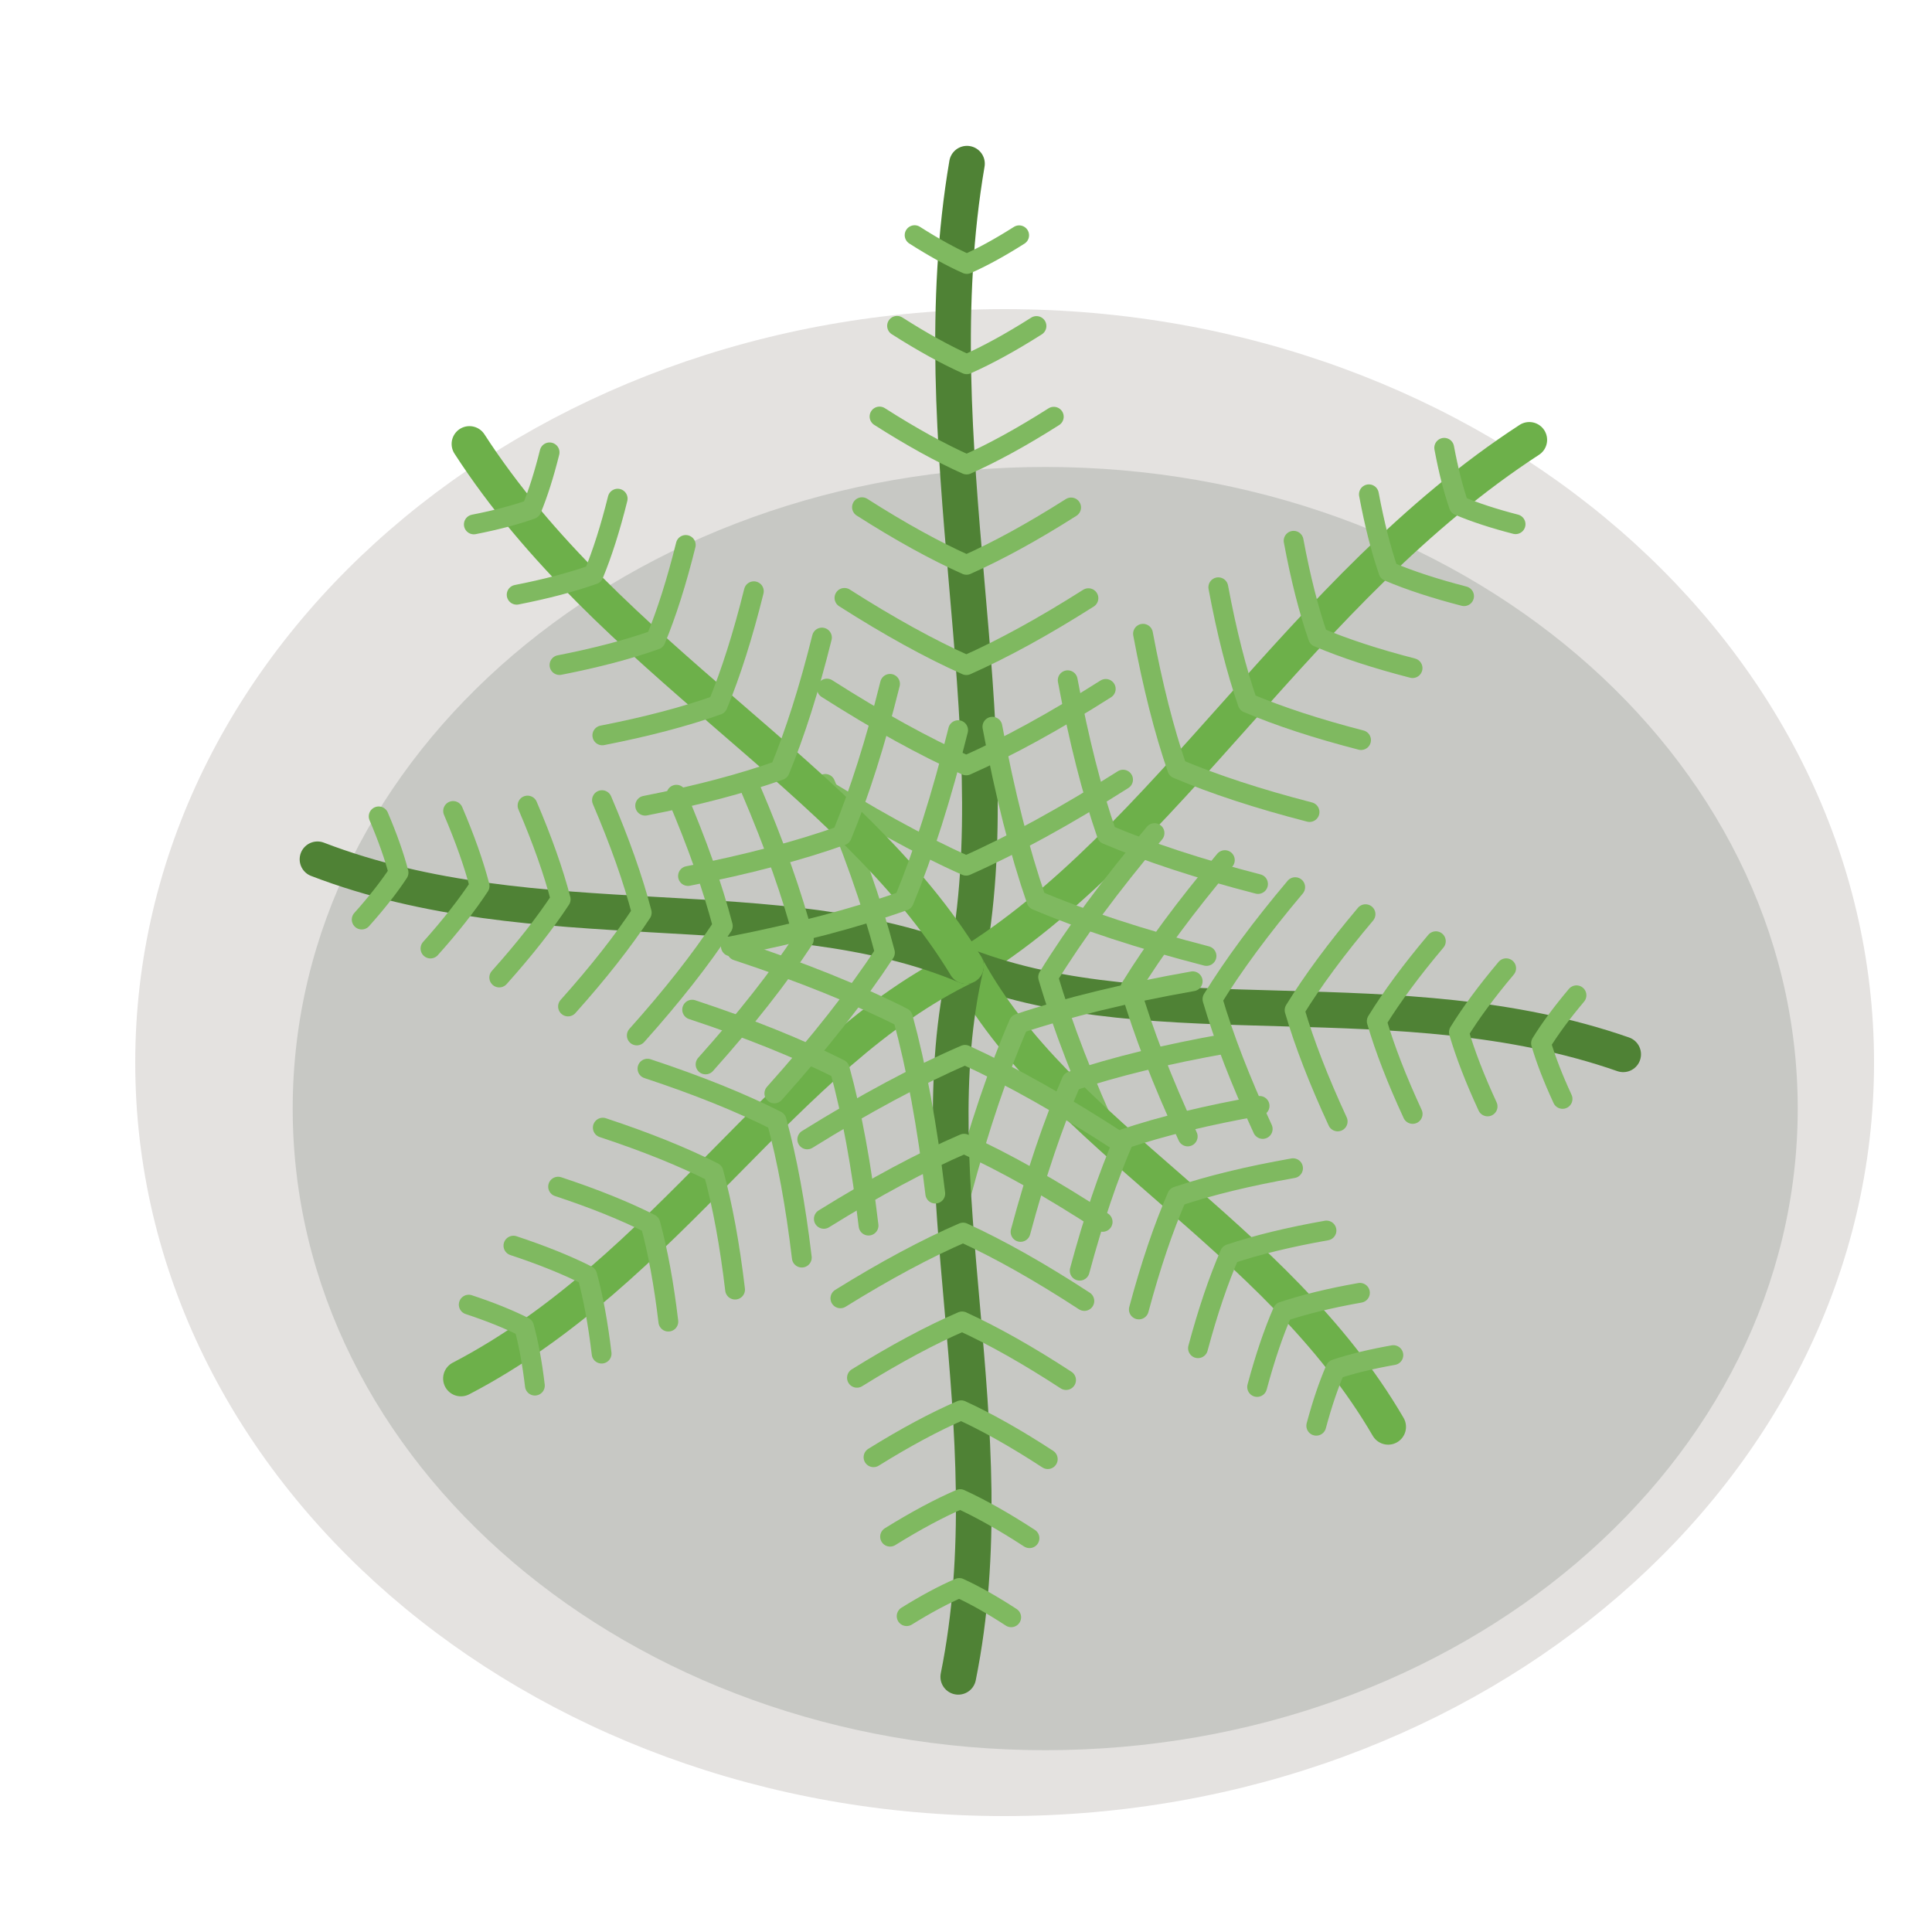
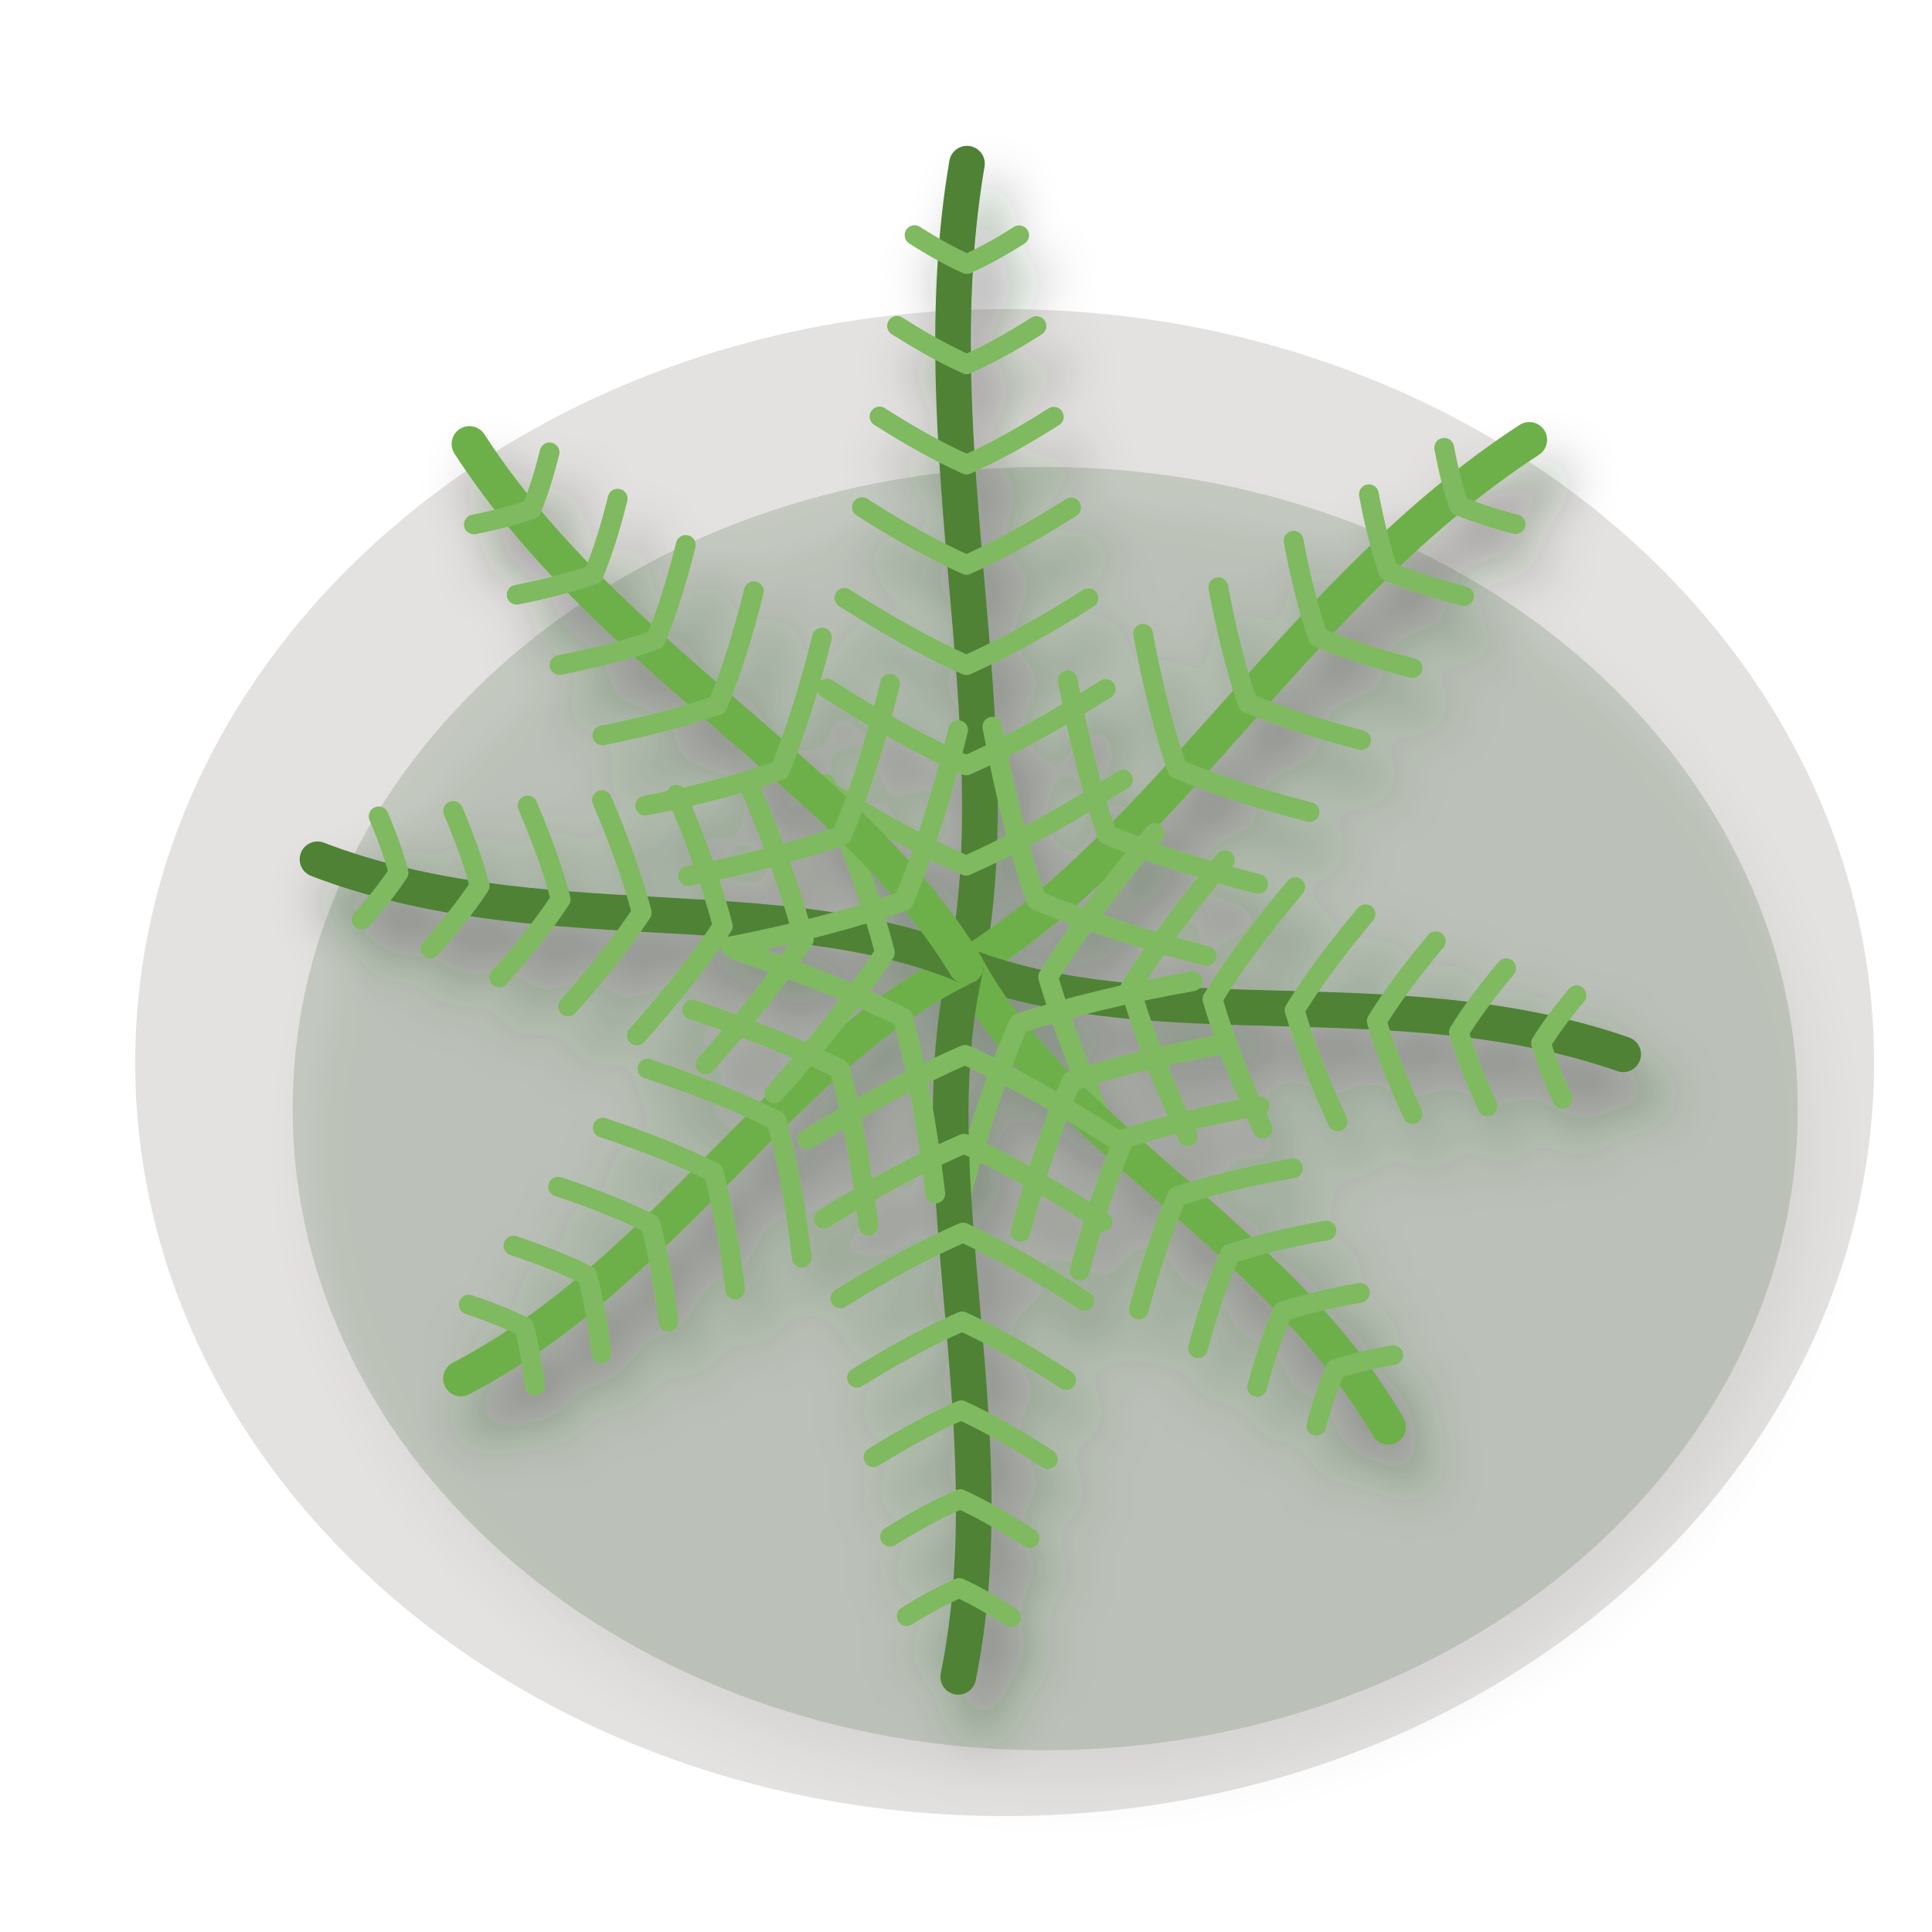
<svg xmlns="http://www.w3.org/2000/svg" viewBox="-50 -50 100 100" width="100" height="100" role="img" aria-label="Finocchio">
+   <defs data-botanical-realism="v2">
+     <filter id="botanicalDepth" x="-28%" y="-28%" width="168%" height="176%" color-interpolation-filters="sRGB">
+       <feGaussianBlur in="SourceAlpha" stdDeviation="1.15" result="softAlpha" />
+       <feSpecularLighting in="softAlpha" surfaceScale="3.2" specularConstant="0.32" specularExponent="18" lighting-color="#fffbe8" result="specular">
+         <feDistantLight azimuth="225" elevation="58" />
+       </feSpecularLighting>
+       <feComposite in="specular" in2="SourceAlpha" operator="in" result="specularClipped" />
+       <feBlend in="SourceGraphic" in2="specularClipped" mode="screen" result="litPlant" />
+       <feDropShadow in="litPlant" dx="1.1" dy="2.1" stdDeviation="1.35" flood-color="#132315" flood-opacity="0.38" />
+     </filter>
+   </defs>
  <ellipse cx="2" cy="5" rx="45" ry="39" fill="#2f1d10" opacity=".13" />
-   <g class="plant-glyph plant-glyph--piumosa" style="isolation:isolate">
+   <g class="plant-glyph plant-glyph--piumosa" style="isolation:isolate;filter:url(#botanicalDepth)">
    <ellipse cx="4.1" cy="7.38" rx="38.95" ry="33.21" fill="#112718" opacity="0.14" />
    <g transform="rotate(0.06935876)">
      <path d="M0 0 C2.46 -12.458 -2.46 -26.993 0 -41.528" fill="none" stroke="#4f8235" stroke-width="1.845" stroke-linecap="round" />
      <path d="M0 -5.191 q3.653 -1.624 8.118 -4.465 M0 -5.191 q-3.653 -1.624 -8.118 -4.465" fill="none" stroke="#7fb960" stroke-width="1.025" stroke-linecap="round" />
      <path d="M0 -10.382 q3.247 -1.443 7.216 -3.969 M0 -10.382 q-3.247 -1.443 -7.216 -3.969" fill="none" stroke="#7fb960" stroke-width="1.025" stroke-linecap="round" />
      <path d="M0 -15.573 q2.841 -1.263 6.314 -3.473 M0 -15.573 q-2.841 -1.263 -6.314 -3.473" fill="none" stroke="#7fb960" stroke-width="1.025" stroke-linecap="round" />
      <path d="M0 -20.764 q2.435 -1.082 5.412 -2.977 M0 -20.764 q-2.435 -1.082 -5.412 -2.977" fill="none" stroke="#7fb960" stroke-width="1.025" stroke-linecap="round" />
      <path d="M0 -25.955 q2.03 -0.902 4.51 -2.481 M0 -25.955 q-2.03 -0.902 -4.51 -2.481" fill="none" stroke="#7fb960" stroke-width="1.025" stroke-linecap="round" />
      <path d="M0 -31.146 q1.624 -0.722 3.608 -1.984 M0 -31.146 q-1.624 -0.722 -3.608 -1.984" fill="none" stroke="#7fb960" stroke-width="1.025" stroke-linecap="round" />
      <path d="M0 -36.337 q1.218 -0.541 2.706 -1.488 M0 -36.337 q-1.218 -0.541 -2.706 -1.488" fill="none" stroke="#7fb960" stroke-width="1.025" stroke-linecap="round" />
    </g>
    <g transform="rotate(46.95315)">
      <path d="M0 0 C2.46 -11.969 -2.46 -25.932 0 -39.896" fill="none" stroke="#6db04a" stroke-width="1.845" stroke-linecap="round" />
      <path d="M0 -4.987 q3.653 -1.624 8.118 -4.465 M0 -4.987 q-3.653 -1.624 -8.118 -4.465" fill="none" stroke="#7fb960" stroke-width="1.025" stroke-linecap="round" />
      <path d="M0 -9.974 q3.247 -1.443 7.216 -3.969 M0 -9.974 q-3.247 -1.443 -7.216 -3.969" fill="none" stroke="#7fb960" stroke-width="1.025" stroke-linecap="round" />
      <path d="M0 -14.961 q2.841 -1.263 6.314 -3.473 M0 -14.961 q-2.841 -1.263 -6.314 -3.473" fill="none" stroke="#7fb960" stroke-width="1.025" stroke-linecap="round" />
      <path d="M0 -19.948 q2.435 -1.082 5.412 -2.977 M0 -19.948 q-2.435 -1.082 -5.412 -2.977" fill="none" stroke="#7fb960" stroke-width="1.025" stroke-linecap="round" />
      <path d="M0 -24.935 q2.03 -0.902 4.51 -2.481 M0 -24.935 q-2.03 -0.902 -4.51 -2.481" fill="none" stroke="#7fb960" stroke-width="1.025" stroke-linecap="round" />
      <path d="M0 -29.922 q1.624 -0.722 3.608 -1.984 M0 -29.922 q-1.624 -0.722 -3.608 -1.984" fill="none" stroke="#7fb960" stroke-width="1.025" stroke-linecap="round" />
      <path d="M0 -34.909 q1.218 -0.541 2.706 -1.488 M0 -34.909 q-1.218 -0.541 -2.706 -1.488" fill="none" stroke="#7fb960" stroke-width="1.025" stroke-linecap="round" />
    </g>
    <g transform="rotate(97.65294)">
      <path d="M0 0 C2.46 -10.296 -2.46 -22.309 0 -34.321" fill="none" stroke="#4f8235" stroke-width="1.845" stroke-linecap="round" />
      <path d="M0 -4.29 q3.653 -1.624 8.118 -4.465 M0 -4.29 q-3.653 -1.624 -8.118 -4.465" fill="none" stroke="#7fb960" stroke-width="1.025" stroke-linecap="round" />
      <path d="M0 -8.58 q3.247 -1.443 7.216 -3.969 M0 -8.58 q-3.247 -1.443 -7.216 -3.969" fill="none" stroke="#7fb960" stroke-width="1.025" stroke-linecap="round" />
      <path d="M0 -12.871 q2.841 -1.263 6.314 -3.473 M0 -12.871 q-2.841 -1.263 -6.314 -3.473" fill="none" stroke="#7fb960" stroke-width="1.025" stroke-linecap="round" />
      <path d="M0 -17.161 q2.435 -1.082 5.412 -2.977 M0 -17.161 q-2.435 -1.082 -5.412 -2.977" fill="none" stroke="#7fb960" stroke-width="1.025" stroke-linecap="round" />
      <path d="M0 -21.451 q2.03 -0.902 4.51 -2.481 M0 -21.451 q-2.03 -0.902 -4.51 -2.481" fill="none" stroke="#7fb960" stroke-width="1.025" stroke-linecap="round" />
      <path d="M0 -25.741 q1.624 -0.722 3.608 -1.984 M0 -25.741 q-1.624 -0.722 -3.608 -1.984" fill="none" stroke="#7fb960" stroke-width="1.025" stroke-linecap="round" />
      <path d="M0 -30.031 q1.218 -0.541 2.706 -1.488 M0 -30.031 q-1.218 -0.541 -2.706 -1.488" fill="none" stroke="#7fb960" stroke-width="1.025" stroke-linecap="round" />
    </g>
    <g transform="rotate(137.5073)">
      <path d="M0 0 C2.46 -9.705 -2.46 -21.027 0 -32.349" fill="none" stroke="#6db04a" stroke-width="1.845" stroke-linecap="round" />
      <path d="M0 -4.044 q3.653 -1.624 8.118 -4.465 M0 -4.044 q-3.653 -1.624 -8.118 -4.465" fill="none" stroke="#7fb960" stroke-width="1.025" stroke-linecap="round" />
      <path d="M0 -8.087 q3.247 -1.443 7.216 -3.969 M0 -8.087 q-3.247 -1.443 -7.216 -3.969" fill="none" stroke="#7fb960" stroke-width="1.025" stroke-linecap="round" />
      <path d="M0 -12.131 q2.841 -1.263 6.314 -3.473 M0 -12.131 q-2.841 -1.263 -6.314 -3.473" fill="none" stroke="#7fb960" stroke-width="1.025" stroke-linecap="round" />
      <path d="M0 -16.175 q2.435 -1.082 5.412 -2.977 M0 -16.175 q-2.435 -1.082 -5.412 -2.977" fill="none" stroke="#7fb960" stroke-width="1.025" stroke-linecap="round" />
      <path d="M0 -20.218 q2.03 -0.902 4.51 -2.481 M0 -20.218 q-2.03 -0.902 -4.51 -2.481" fill="none" stroke="#7fb960" stroke-width="1.025" stroke-linecap="round" />
      <path d="M0 -24.262 q1.624 -0.722 3.608 -1.984 M0 -24.262 q-1.624 -0.722 -3.608 -1.984" fill="none" stroke="#7fb960" stroke-width="1.025" stroke-linecap="round" />
      <path d="M0 -28.305 q1.218 -0.541 2.706 -1.488 M0 -28.305 q-1.218 -0.541 -2.706 -1.488" fill="none" stroke="#7fb960" stroke-width="1.025" stroke-linecap="round" />
    </g>
    <g transform="rotate(180.6234)">
      <path d="M0 0 C2.46 -11.038 -2.46 -23.916 0 -36.794" fill="none" stroke="#4f8235" stroke-width="1.845" stroke-linecap="round" />
      <path d="M0 -4.599 q3.653 -1.624 8.118 -4.465 M0 -4.599 q-3.653 -1.624 -8.118 -4.465" fill="none" stroke="#7fb960" stroke-width="1.025" stroke-linecap="round" />
      <path d="M0 -9.198 q3.247 -1.443 7.216 -3.969 M0 -9.198 q-3.247 -1.443 -7.216 -3.969" fill="none" stroke="#7fb960" stroke-width="1.025" stroke-linecap="round" />
      <path d="M0 -13.798 q2.841 -1.263 6.314 -3.473 M0 -13.798 q-2.841 -1.263 -6.314 -3.473" fill="none" stroke="#7fb960" stroke-width="1.025" stroke-linecap="round" />
      <path d="M0 -18.397 q2.435 -1.082 5.412 -2.977 M0 -18.397 q-2.435 -1.082 -5.412 -2.977" fill="none" stroke="#7fb960" stroke-width="1.025" stroke-linecap="round" />
      <path d="M0 -22.996 q2.03 -0.902 4.51 -2.481 M0 -22.996 q-2.03 -0.902 -4.51 -2.481" fill="none" stroke="#7fb960" stroke-width="1.025" stroke-linecap="round" />
      <path d="M0 -27.595 q1.624 -0.722 3.608 -1.984 M0 -27.595 q-1.624 -0.722 -3.608 -1.984" fill="none" stroke="#7fb960" stroke-width="1.025" stroke-linecap="round" />
      <path d="M0 -32.195 q1.218 -0.541 2.706 -1.488 M0 -32.195 q-1.218 -0.541 -2.706 -1.488" fill="none" stroke="#7fb960" stroke-width="1.025" stroke-linecap="round" />
    </g>
    <g transform="rotate(230.7593)">
      <path d="M0 0 C2.46 -10.126 -2.46 -21.939 0 -33.753" fill="none" stroke="#6db04a" stroke-width="1.845" stroke-linecap="round" />
      <path d="M0 -4.219 q3.653 -1.624 8.118 -4.465 M0 -4.219 q-3.653 -1.624 -8.118 -4.465" fill="none" stroke="#7fb960" stroke-width="1.025" stroke-linecap="round" />
      <path d="M0 -8.438 q3.247 -1.443 7.216 -3.969 M0 -8.438 q-3.247 -1.443 -7.216 -3.969" fill="none" stroke="#7fb960" stroke-width="1.025" stroke-linecap="round" />
      <path d="M0 -12.657 q2.841 -1.263 6.314 -3.473 M0 -12.657 q-2.841 -1.263 -6.314 -3.473" fill="none" stroke="#7fb960" stroke-width="1.025" stroke-linecap="round" />
      <path d="M0 -16.876 q2.435 -1.082 5.412 -2.977 M0 -16.876 q-2.435 -1.082 -5.412 -2.977" fill="none" stroke="#7fb960" stroke-width="1.025" stroke-linecap="round" />
      <path d="M0 -21.095 q2.03 -0.902 4.51 -2.481 M0 -21.095 q-2.03 -0.902 -4.51 -2.481" fill="none" stroke="#7fb960" stroke-width="1.025" stroke-linecap="round" />
      <path d="M0 -25.315 q1.624 -0.722 3.608 -1.984 M0 -25.315 q-1.624 -0.722 -3.608 -1.984" fill="none" stroke="#7fb960" stroke-width="1.025" stroke-linecap="round" />
      <path d="M0 -29.534 q1.218 -0.541 2.706 -1.488 M0 -29.534 q-1.218 -0.541 -2.706 -1.488" fill="none" stroke="#7fb960" stroke-width="1.025" stroke-linecap="round" />
    </g>
    <g transform="rotate(279.3436)">
      <path d="M0 0 C2.46 -10.206 -2.46 -22.112 0 -34.018" fill="none" stroke="#4f8235" stroke-width="1.845" stroke-linecap="round" />
      <path d="M0 -4.252 q3.653 -1.624 8.118 -4.465 M0 -4.252 q-3.653 -1.624 -8.118 -4.465" fill="none" stroke="#7fb960" stroke-width="1.025" stroke-linecap="round" />
      <path d="M0 -8.505 q3.247 -1.443 7.216 -3.969 M0 -8.505 q-3.247 -1.443 -7.216 -3.969" fill="none" stroke="#7fb960" stroke-width="1.025" stroke-linecap="round" />
      <path d="M0 -12.757 q2.841 -1.263 6.314 -3.473 M0 -12.757 q-2.841 -1.263 -6.314 -3.473" fill="none" stroke="#7fb960" stroke-width="1.025" stroke-linecap="round" />
      <path d="M0 -17.009 q2.435 -1.082 5.412 -2.977 M0 -17.009 q-2.435 -1.082 -5.412 -2.977" fill="none" stroke="#7fb960" stroke-width="1.025" stroke-linecap="round" />
      <path d="M0 -21.261 q2.03 -0.902 4.51 -2.481 M0 -21.261 q-2.03 -0.902 -4.51 -2.481" fill="none" stroke="#7fb960" stroke-width="1.025" stroke-linecap="round" />
      <path d="M0 -25.514 q1.624 -0.722 3.608 -1.984 M0 -25.514 q-1.624 -0.722 -3.608 -1.984" fill="none" stroke="#7fb960" stroke-width="1.025" stroke-linecap="round" />
      <path d="M0 -29.766 q1.218 -0.541 2.706 -1.488 M0 -29.766 q-1.218 -0.541 -2.706 -1.488" fill="none" stroke="#7fb960" stroke-width="1.025" stroke-linecap="round" />
    </g>
    <g transform="rotate(316.4334)">
      <path d="M0 0 C2.46 -11.188 -2.46 -24.24 0 -37.292" fill="none" stroke="#6db04a" stroke-width="1.845" stroke-linecap="round" />
      <path d="M0 -4.661 q3.653 -1.624 8.118 -4.465 M0 -4.661 q-3.653 -1.624 -8.118 -4.465" fill="none" stroke="#7fb960" stroke-width="1.025" stroke-linecap="round" />
      <path d="M0 -9.323 q3.247 -1.443 7.216 -3.969 M0 -9.323 q-3.247 -1.443 -7.216 -3.969" fill="none" stroke="#7fb960" stroke-width="1.025" stroke-linecap="round" />
      <path d="M0 -13.984 q2.841 -1.263 6.314 -3.473 M0 -13.984 q-2.841 -1.263 -6.314 -3.473" fill="none" stroke="#7fb960" stroke-width="1.025" stroke-linecap="round" />
      <path d="M0 -18.646 q2.435 -1.082 5.412 -2.977 M0 -18.646 q-2.435 -1.082 -5.412 -2.977" fill="none" stroke="#7fb960" stroke-width="1.025" stroke-linecap="round" />
      <path d="M0 -23.307 q2.03 -0.902 4.51 -2.481 M0 -23.307 q-2.03 -0.902 -4.51 -2.481" fill="none" stroke="#7fb960" stroke-width="1.025" stroke-linecap="round" />
      <path d="M0 -27.969 q1.624 -0.722 3.608 -1.984 M0 -27.969 q-1.624 -0.722 -3.608 -1.984" fill="none" stroke="#7fb960" stroke-width="1.025" stroke-linecap="round" />
      <path d="M0 -32.63 q1.218 -0.541 2.706 -1.488 M0 -32.63 q-1.218 -0.541 -2.706 -1.488" fill="none" stroke="#7fb960" stroke-width="1.025" stroke-linecap="round" />
    </g>
  </g>
</svg>
